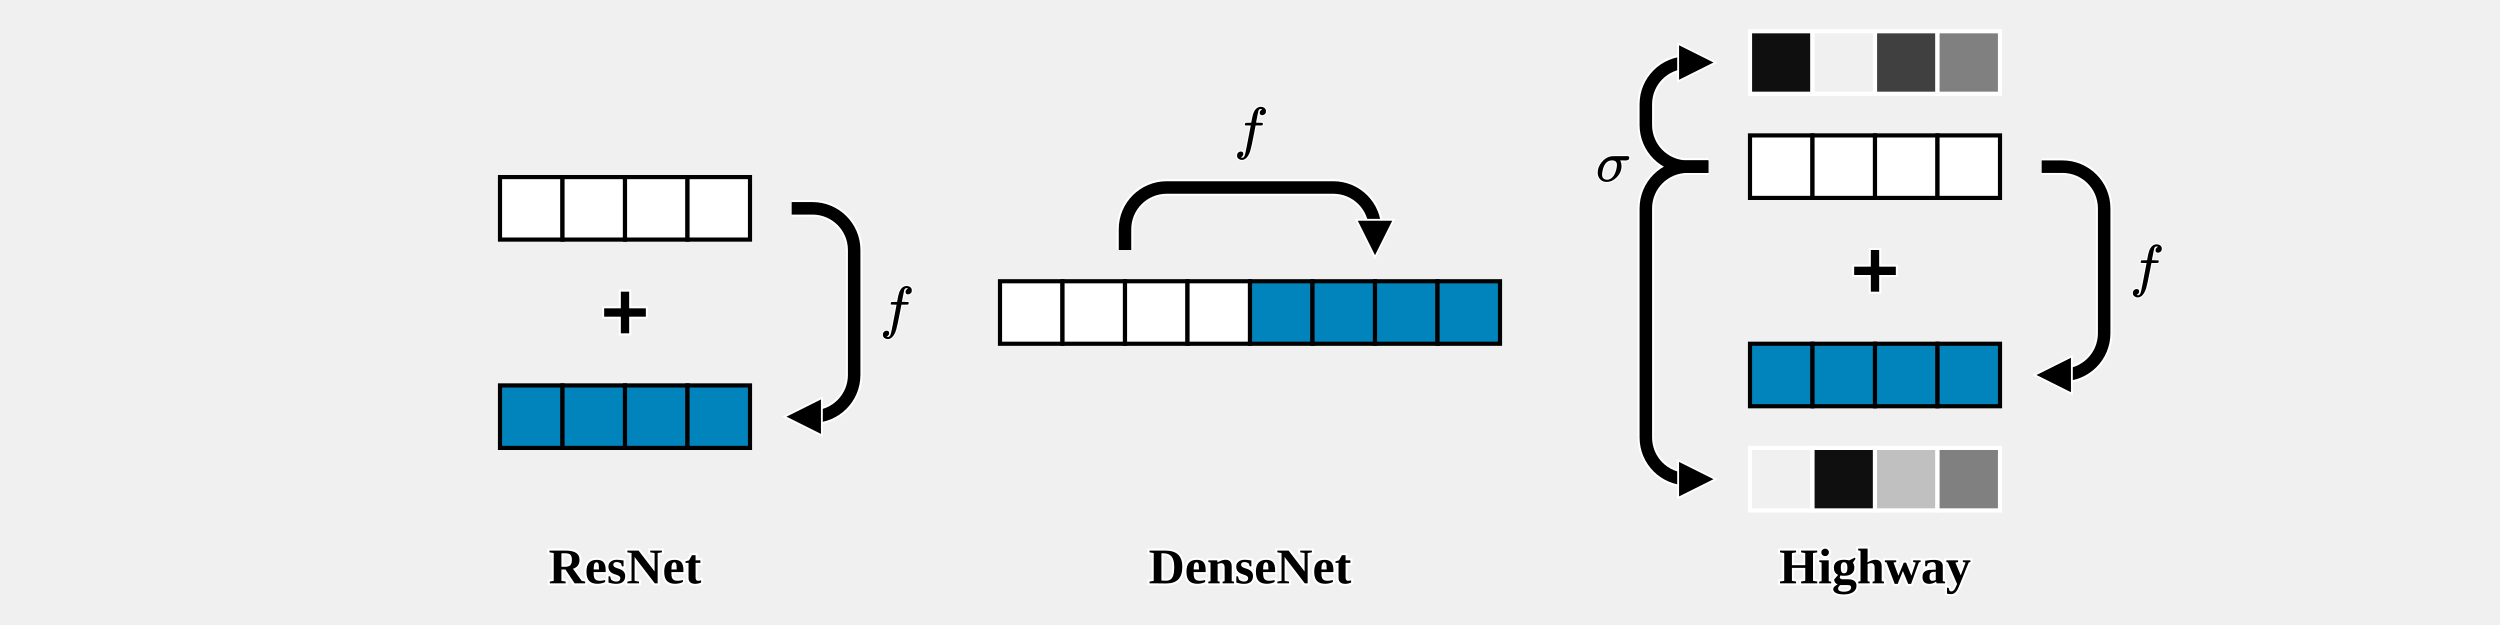
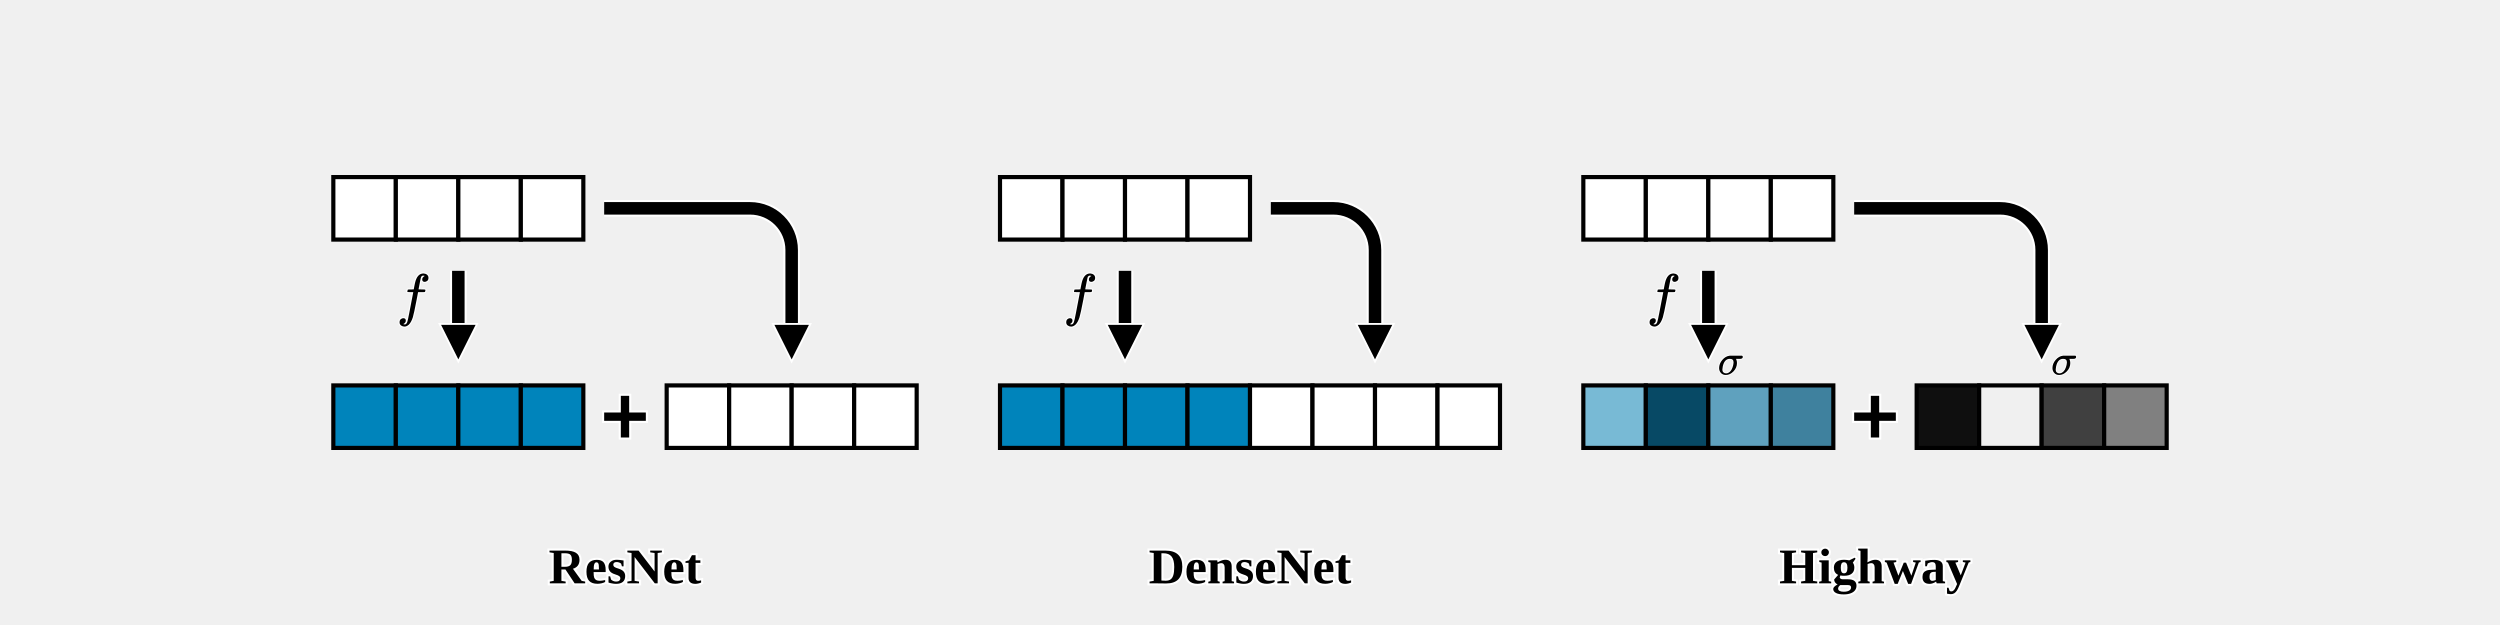
<svg xmlns="http://www.w3.org/2000/svg" viewBox="0 0 600 150">
  <defs>
    <marker id="arrow" viewBox="0 0 20 20" orient="auto" refX="5" refY="10" overflow="visible">
      <path d="M 0 0 L 20 10 L 0 20 z" style="fill: black; stroke: white;" fill="context-fill" />
    </marker>
    <symbol id="addition" viewBox="0 0 10 10" overflow="visible">
      <path class="latex" d="M 4,0 h 2 v 4 h 4 v 2 h -4 v 4 h -2 v -4 h -4 v -2 h 4 z" />
    </symbol>
    <symbol id="gate" viewBox="0 0 25 25">
      <path class="latex" d="M 9.984 19.044 C 8.849 19.044 7.932 18.669 7.231 17.918 C 6.53 17.167 6.171 16.225 6.155 15.09 C 6.155 13.422 6.764 11.87 7.982 10.435 C 9.199 9.001 10.618 8.192 12.236 8.008 C 12.253 7.991 13.42 7.983 15.739 7.983 L 19.193 7.983 C 19.209 8 19.235 8.016 19.268 8.033 C 19.301 8.05 19.335 8.066 19.368 8.083 C 19.401 8.1 19.426 8.116 19.443 8.133 C 19.46 8.15 19.485 8.175 19.518 8.208 C 19.551 8.242 19.568 8.258 19.568 8.258 C 19.568 8.258 19.585 8.292 19.618 8.358 C 19.652 8.425 19.66 8.458 19.643 8.458 C 19.627 8.458 19.635 8.5 19.668 8.584 C 19.702 8.667 19.71 8.717 19.693 8.734 C 19.693 9.468 19.151 9.835 18.067 9.835 C 17.95 9.835 17.808 9.835 17.641 9.835 C 17.474 9.835 17.358 9.827 17.291 9.81 L 15.789 9.81 L 15.915 10.06 C 16.215 10.694 16.365 11.403 16.365 12.187 C 16.365 14.022 15.698 15.624 14.363 16.992 C 13.028 18.36 11.568 19.044 9.984 19.044 Z M 14.413 11.812 C 14.413 10.477 13.704 9.81 12.286 9.81 C 10.217 9.81 8.874 11.261 8.257 14.164 C 8.24 14.231 8.232 14.281 8.232 14.314 C 8.098 14.932 8.032 15.44 8.032 15.841 C 8.032 16.675 8.24 17.259 8.657 17.593 C 9.074 17.926 9.55 18.101 10.084 18.118 C 10.985 18.118 11.81 17.726 12.561 16.942 C 13.045 16.441 13.437 15.774 13.737 14.94 C 14.038 14.106 14.221 13.438 14.288 12.938 C 14.355 12.437 14.396 12.062 14.413 11.812 Z" />
    </symbol>
    <symbol id="function" viewBox="0 0 25 25">
      <path class="latex" d="M 8.532 22.823 C 8.565 22.823 8.615 22.84 8.682 22.873 C 8.749 22.906 8.841 22.931 8.957 22.948 C 9.074 22.965 9.174 22.973 9.258 22.973 C 9.475 22.973 9.675 22.865 9.858 22.648 C 10.042 22.431 10.175 22.189 10.259 21.922 C 10.426 21.472 10.709 20.195 11.11 18.093 C 11.51 15.991 11.894 13.989 12.261 12.087 C 12.628 10.185 12.811 9.226 12.811 9.209 L 12.811 9.134 L 11.635 9.134 C 10.851 9.134 10.434 9.117 10.384 9.084 C 10.317 9.034 10.284 8.951 10.284 8.834 L 10.459 8.133 C 10.492 8.05 10.559 8.008 10.659 8.008 C 10.759 8.008 11.151 8 11.835 7.983 C 12.636 7.983 13.037 7.975 13.037 7.958 C 13.037 7.925 13.111 7.507 13.262 6.707 C 13.412 5.906 13.512 5.422 13.562 5.255 C 14.179 2.503 15.397 1.126 17.216 1.126 C 17.833 1.16 18.342 1.343 18.742 1.677 C 19.142 2.01 19.343 2.452 19.343 3.003 C 19.343 3.604 19.168 4.037 18.817 4.304 C 18.467 4.571 18.117 4.713 17.766 4.73 C 17.032 4.73 16.665 4.379 16.665 3.679 C 16.665 3.362 16.757 3.086 16.94 2.853 C 17.124 2.619 17.324 2.444 17.541 2.327 L 17.766 2.202 C 17.499 2.102 17.249 2.052 17.015 2.052 C 16.815 2.052 16.623 2.135 16.44 2.302 C 16.256 2.469 16.131 2.703 16.065 3.003 C 15.948 3.487 15.814 4.138 15.664 4.955 C 15.514 5.773 15.38 6.465 15.264 7.032 C 15.147 7.599 15.089 7.9 15.089 7.933 C 15.089 7.966 15.547 7.983 16.465 7.983 C 17.216 7.983 17.649 7.991 17.766 8.008 C 17.883 8.025 17.975 8.075 18.041 8.158 C 18.058 8.225 18.041 8.367 17.991 8.584 C 17.941 8.801 17.9 8.934 17.866 8.984 C 17.833 9.067 17.758 9.109 17.641 9.109 C 17.524 9.109 17.074 9.117 16.29 9.134 L 14.888 9.134 L 14.313 12.187 C 13.512 16.325 12.953 18.911 12.636 19.945 C 12.186 21.363 11.602 22.414 10.884 23.098 C 10.267 23.632 9.658 23.899 9.058 23.899 C 8.524 23.899 8.04 23.74 7.606 23.423 C 7.172 23.107 6.955 22.656 6.955 22.072 C 6.955 21.455 7.131 21.004 7.481 20.721 C 7.831 20.437 8.182 20.295 8.532 20.295 C 9.266 20.295 9.633 20.646 9.633 21.346 C 9.633 21.663 9.541 21.939 9.358 22.172 C 9.174 22.406 8.974 22.581 8.757 22.698 L 8.532 22.823 Z" />
    </symbol>
    <style>
        rect.skip {
            fill: white;
            stroke: black;
        }
        rect.nonlinear {
            fill: #0084bb;
            stroke: black;
        }
        rect.mask {
            fill: #808080;
            stroke: white;
        }

        text {
            stroke: white;
            fill: black;
            paint-order: stroke;
            text-anchor: middle;
            font-weight: bold;
        }

        path.latex {
            stroke: white;
            fill: black;
            paint-order: stroke;
        }
-         path.contour {
+         path.contour, line.contour {
            stroke: white;
            fill: none;
            stroke-width: 4;
        }
-         path.nonlinear {
+         path.nonlinear, line.nonlinear {
            stroke: black;
            fill: none;
            marker-end: url(#arrow);
            stroke-width: 3;
        }
    </style>
  </defs>
  <g id="resnet" transform="translate(75,0)">
    <g>
-       <rect class="skip" x="45" y="42.5" width="15" height="15" />
-       <rect class="skip" x="60" y="42.5" width="15" height="15" />
-       <rect class="skip" x="75" y="42.5" width="15" height="15" />
-       <rect class="skip" x="90" y="42.5" width="15" height="15" />
+       <rect class="skip" x="5" y="42.5" width="15" height="15" />
+       <rect class="skip" x="20" y="42.5" width="15" height="15" />
+       <rect class="skip" x="35" y="42.5" width="15" height="15" />
+       <rect class="skip" x="50" y="42.5" width="15" height="15" />
    </g>
-     <use href="#addition" x="70" y="70" width="10" height="10" />
+     <line class="contour" x1="35" y1="65" x2="35" y2="80" />
+     <line class="nonlinear" x1="35" y1="65" x2="35" y2="80" />
    <g>
-       <rect class="nonlinear" x="45" y="92.5" width="15" height="15" />
-       <rect class="nonlinear" x="60" y="92.5" width="15" height="15" />
-       <rect class="nonlinear" x="75" y="92.5" width="15" height="15" />
-       <rect class="nonlinear" x="90" y="92.5" width="15" height="15" />
+       <rect class="nonlinear" x="5" y="92.5" width="15" height="15" />
+       <rect class="nonlinear" x="20" y="92.5" width="15" height="15" />
+       <rect class="nonlinear" x="35" y="92.5" width="15" height="15" />
+       <rect class="nonlinear" x="50" y="92.5" width="15" height="15" />
    </g>
-     <path class="contour" d="M 115 50 h 5 a 10,10 0 0 1 10,10 v 30 a 10,10 0 0 1 -10,10" />
-     <path class="nonlinear" d="M 115 50 h 5 a 10,10 0 0 1 10,10 v 30 a 10,10 0 0 1 -10,10" />
-     <use href="#function" x="133" y="68" width="14" height="14" />
+     <use href="#addition" x="70" y="95" width="10" height="10" />
+     <g>
+       <rect class="skip" x="85" y="92.5" width="15" height="15" />
+       <rect class="skip" x="100" y="92.5" width="15" height="15" />
+       <rect class="skip" x="115" y="92.5" width="15" height="15" />
+       <rect class="skip" x="130" y="92.5" width="15" height="15" />
+     </g>
+     <path class="contour" d="M 70 50 h 35 a 10,10 0 0 1 10,10 v 20" />
+     <path class="nonlinear" d="M 70 50 h 35 a 10,10 0 0 1 10,10 v 20" />
+     <use href="#function" x="17" y="65" width="14" height="14" />
    <text x="75" y="140">ResNet</text>
  </g>
  <g id="densenet" transform="translate(225,0)">
    <g>
-       <rect class="skip" x="15" y="67.5" width="15" height="15" />
-       <rect class="skip" x="30" y="67.5" width="15" height="15" />
-       <rect class="skip" x="45" y="67.5" width="15" height="15" />
-       <rect class="skip" x="60" y="67.5" width="15" height="15" />
+       <rect class="skip" x="15" y="42.5" width="15" height="15" />
+       <rect class="skip" x="30" y="42.5" width="15" height="15" />
+       <rect class="skip" x="45" y="42.5" width="15" height="15" />
+       <rect class="skip" x="60" y="42.5" width="15" height="15" />
+     </g>
+     <line class="contour" x1="45" y1="65" x2="45" y2="80" />
+     <line class="nonlinear" x1="45" y1="65" x2="45" y2="80" />
+     <g>
+       <rect class="nonlinear" x="15" y="92.5" width="15" height="15" />
+       <rect class="nonlinear" x="30" y="92.5" width="15" height="15" />
+       <rect class="nonlinear" x="45" y="92.5" width="15" height="15" />
+       <rect class="nonlinear" x="60" y="92.5" width="15" height="15" />
    </g>
    <g>
-       <rect class="nonlinear" x="75" y="67.5" width="15" height="15" />
-       <rect class="nonlinear" x="90" y="67.5" width="15" height="15" />
-       <rect class="nonlinear" x="105" y="67.5" width="15" height="15" />
-       <rect class="nonlinear" x="120" y="67.5" width="15" height="15" />
+       <rect class="skip" x="75" y="92.5" width="15" height="15" />
+       <rect class="skip" x="90" y="92.5" width="15" height="15" />
+       <rect class="skip" x="105" y="92.5" width="15" height="15" />
+       <rect class="skip" x="120" y="92.5" width="15" height="15" />
    </g>
-     <path class="contour" d="M 45 60 v -5 a 10,10 0 0 1 10,-10 h 40 a 10,10 0 0 1 10,10" />
-     <path class="nonlinear" d="M 45 60 v -5 a 10,10 0 0 1 10,-10 h 40 a 10,10 0 0 1 10,10" />
-     <use href="#function" x="68" y="25" width="14" height="14" />
+     <path class="contour" d="M 80 50 h 15 a 10,10 0 0 1 10,10 v 20" />
+     <path class="nonlinear" d="M 80 50 h 15 a 10,10 0 0 1 10,10 v 20" />
+     <use href="#function" x="27" y="65" width="14" height="14" />
    <text x="75" y="140">DenseNet</text>
  </g>
  <g id="highway" transform="translate(375, 0)">
    <g>
-       <rect class="mask" x="45" y="7.5" width="15" height="15" style="fill: #0f0f0f;" />
-       <rect class="mask" x="60" y="7.5" width="15" height="15" style="fill: #f0f0f0;" />
-       <rect class="mask" x="75" y="7.5" width="15" height="15" style="fill: #404040;" />
-       <rect class="mask" x="90" y="7.5" width="15" height="15" style="fill: #808080;" />
+       <rect class="skip" x="5" y="42.5" width="15" height="15" />
+       <rect class="skip" x="20" y="42.5" width="15" height="15" />
+       <rect class="skip" x="35" y="42.5" width="15" height="15" />
+       <rect class="skip" x="50" y="42.5" width="15" height="15" />
    </g>
+     <line class="contour" x1="35" y1="65" x2="35" y2="80" />
+     <line class="nonlinear" x1="35" y1="65" x2="35" y2="80" />
+     <use href="#gate" x="35" y="82" width="10.5" height="10.5" />
    <g>
-       <rect class="skip" x="45" y="32.5" width="15" height="15" />
-       <rect class="skip" x="60" y="32.5" width="15" height="15" />
-       <rect class="skip" x="75" y="32.5" width="15" height="15" />
-       <rect class="skip" x="90" y="32.5" width="15" height="15" />
+       <rect class="nonlinear" x="5" y="92.5" width="15" height="15" style="fill: #78bad5" />
+       <rect class="nonlinear" x="20" y="92.5" width="15" height="15" style="fill: #074965" />
+       <rect class="nonlinear" x="35" y="92.5" width="15" height="15" style="fill: #5fa1be" />
+       <rect class="nonlinear" x="50" y="92.5" width="15" height="15" style="fill: #3f819e" />
    </g>
-     <use href="#addition" x="70" y="60" width="10" height="10" />
+     <use href="#addition" x="70" y="95" width="10" height="10" />
    <g>
-       <rect class="nonlinear" x="45" y="82.5" width="15" height="15" />
-       <rect class="nonlinear" x="60" y="82.5" width="15" height="15" />
-       <rect class="nonlinear" x="75" y="82.5" width="15" height="15" />
-       <rect class="nonlinear" x="90" y="82.5" width="15" height="15" />
+       <rect class="skip" x="85" y="92.5" width="15" height="15" style="fill: #0f0f0f;" />
+       <rect class="skip" x="100" y="92.5" width="15" height="15" style="fill: #f0f0f0;" />
+       <rect class="skip" x="115" y="92.5" width="15" height="15" style="fill: #404040;" />
+       <rect class="skip" x="130" y="92.5" width="15" height="15" style="fill: #808080;" />
    </g>
-     <g>
-       <rect class="mask" x="45" y="107.5" width="15" height="15" style="fill: #f0f0f0;" />
-       <rect class="mask" x="60" y="107.5" width="15" height="15" style="fill: #0f0f0f;" />
-       <rect class="mask" x="75" y="107.5" width="15" height="15" style="fill: #c0c0c0;" />
-       <rect class="mask" x="90" y="107.5" width="15" height="15" style="fill: #808080" />
-     </g>
-     <path class="contour" d="M 115 40 h 5 a 10,10 0 0 1 10,10 v 30 a 10,10 0 0 1 -10,10" />
-     <path class="nonlinear" d="M 115 40 h 5 a 10,10 0 0 1 10,10 v 30 a 10,10 0 0 1 -10,10" />
-     <use href="#function" x="133" y="58" width="14" height="14" />
-     <path class="contour" d="M 35 40 h -5 a 10,10 0 0 0 -10,10 v 55 a 10,10 0 0 0 10,10" />
-     <path class="contour" d="M 35 40 h -5 a 10,10 0 0 1 -10,-10 v -5 a 10,10 0 0 1 10,-10" />
-     <path class="nonlinear" d="M 35 40 h -5 a 10,10 0 0 0 -10,10 v 55 a 10,10 0 0 0 10,10" />
-     <path class="nonlinear" d="M 35 40 h -5 a 10,10 0 0 1 -10,-10 v -5 a 10,10 0 0 1 10,-10" />
-     <use href="#gate" x="5" y="33" width="14" height="14" />
+     <path class="contour" d="M 70 50 h 35 a 10,10 0 0 1 10,10 v 20" />
+     <path class="nonlinear" d="M 70 50 h 35 a 10,10 0 0 1 10,10 v 20" />
+     <use href="#gate" x="115" y="82" width="10.5" height="10.5" />
+     <use href="#function" x="17" y="65" width="14" height="14" />
    <text x="75" y="140">Highway</text>
  </g>
-   <g id="attention" transform="matrix(1, 0, 0, 1, 225, -200)">
-     <g>
-       <rect class="mask" x="60" y="35" width="15" height="15" style="fill: #c0c0c0;" />
-       <rect class="mask" x="60" y="50" width="15" height="15" style="fill: #0f0f0f;" />
-       <rect class="mask" x="75" y="50" width="15" height="15" style="fill: #f0f0f0;" />
-       <rect class="mask" x="75" y="35" width="15" height="15" style="fill: #404040;" />
-     </g>
-     <g>
-       <rect class="skip" x="45" y="85" width="15" height="15" />
-       <rect class="skip" x="60" y="85" width="15" height="15" />
-       <rect class="skip" x="75" y="85" width="15" height="15" />
-       <rect class="skip" x="90" y="85" width="15" height="15" />
-     </g>
-     <g>
-       <rect class="skip" x="45" y="100" width="15" height="15" />
-       <rect class="skip" x="60" y="100" width="15" height="15" />
-       <rect class="skip" x="75" y="100" width="15" height="15" />
-       <rect class="skip" x="90" y="100" width="15" height="15" />
-     </g>
-     <path class="nonlinear" d="M 115 100 h 5 a 10,10 0 0 0 10,-10 v -30 a 10,10 0 0 0 -10,-10" />
-   </g>
</svg>
